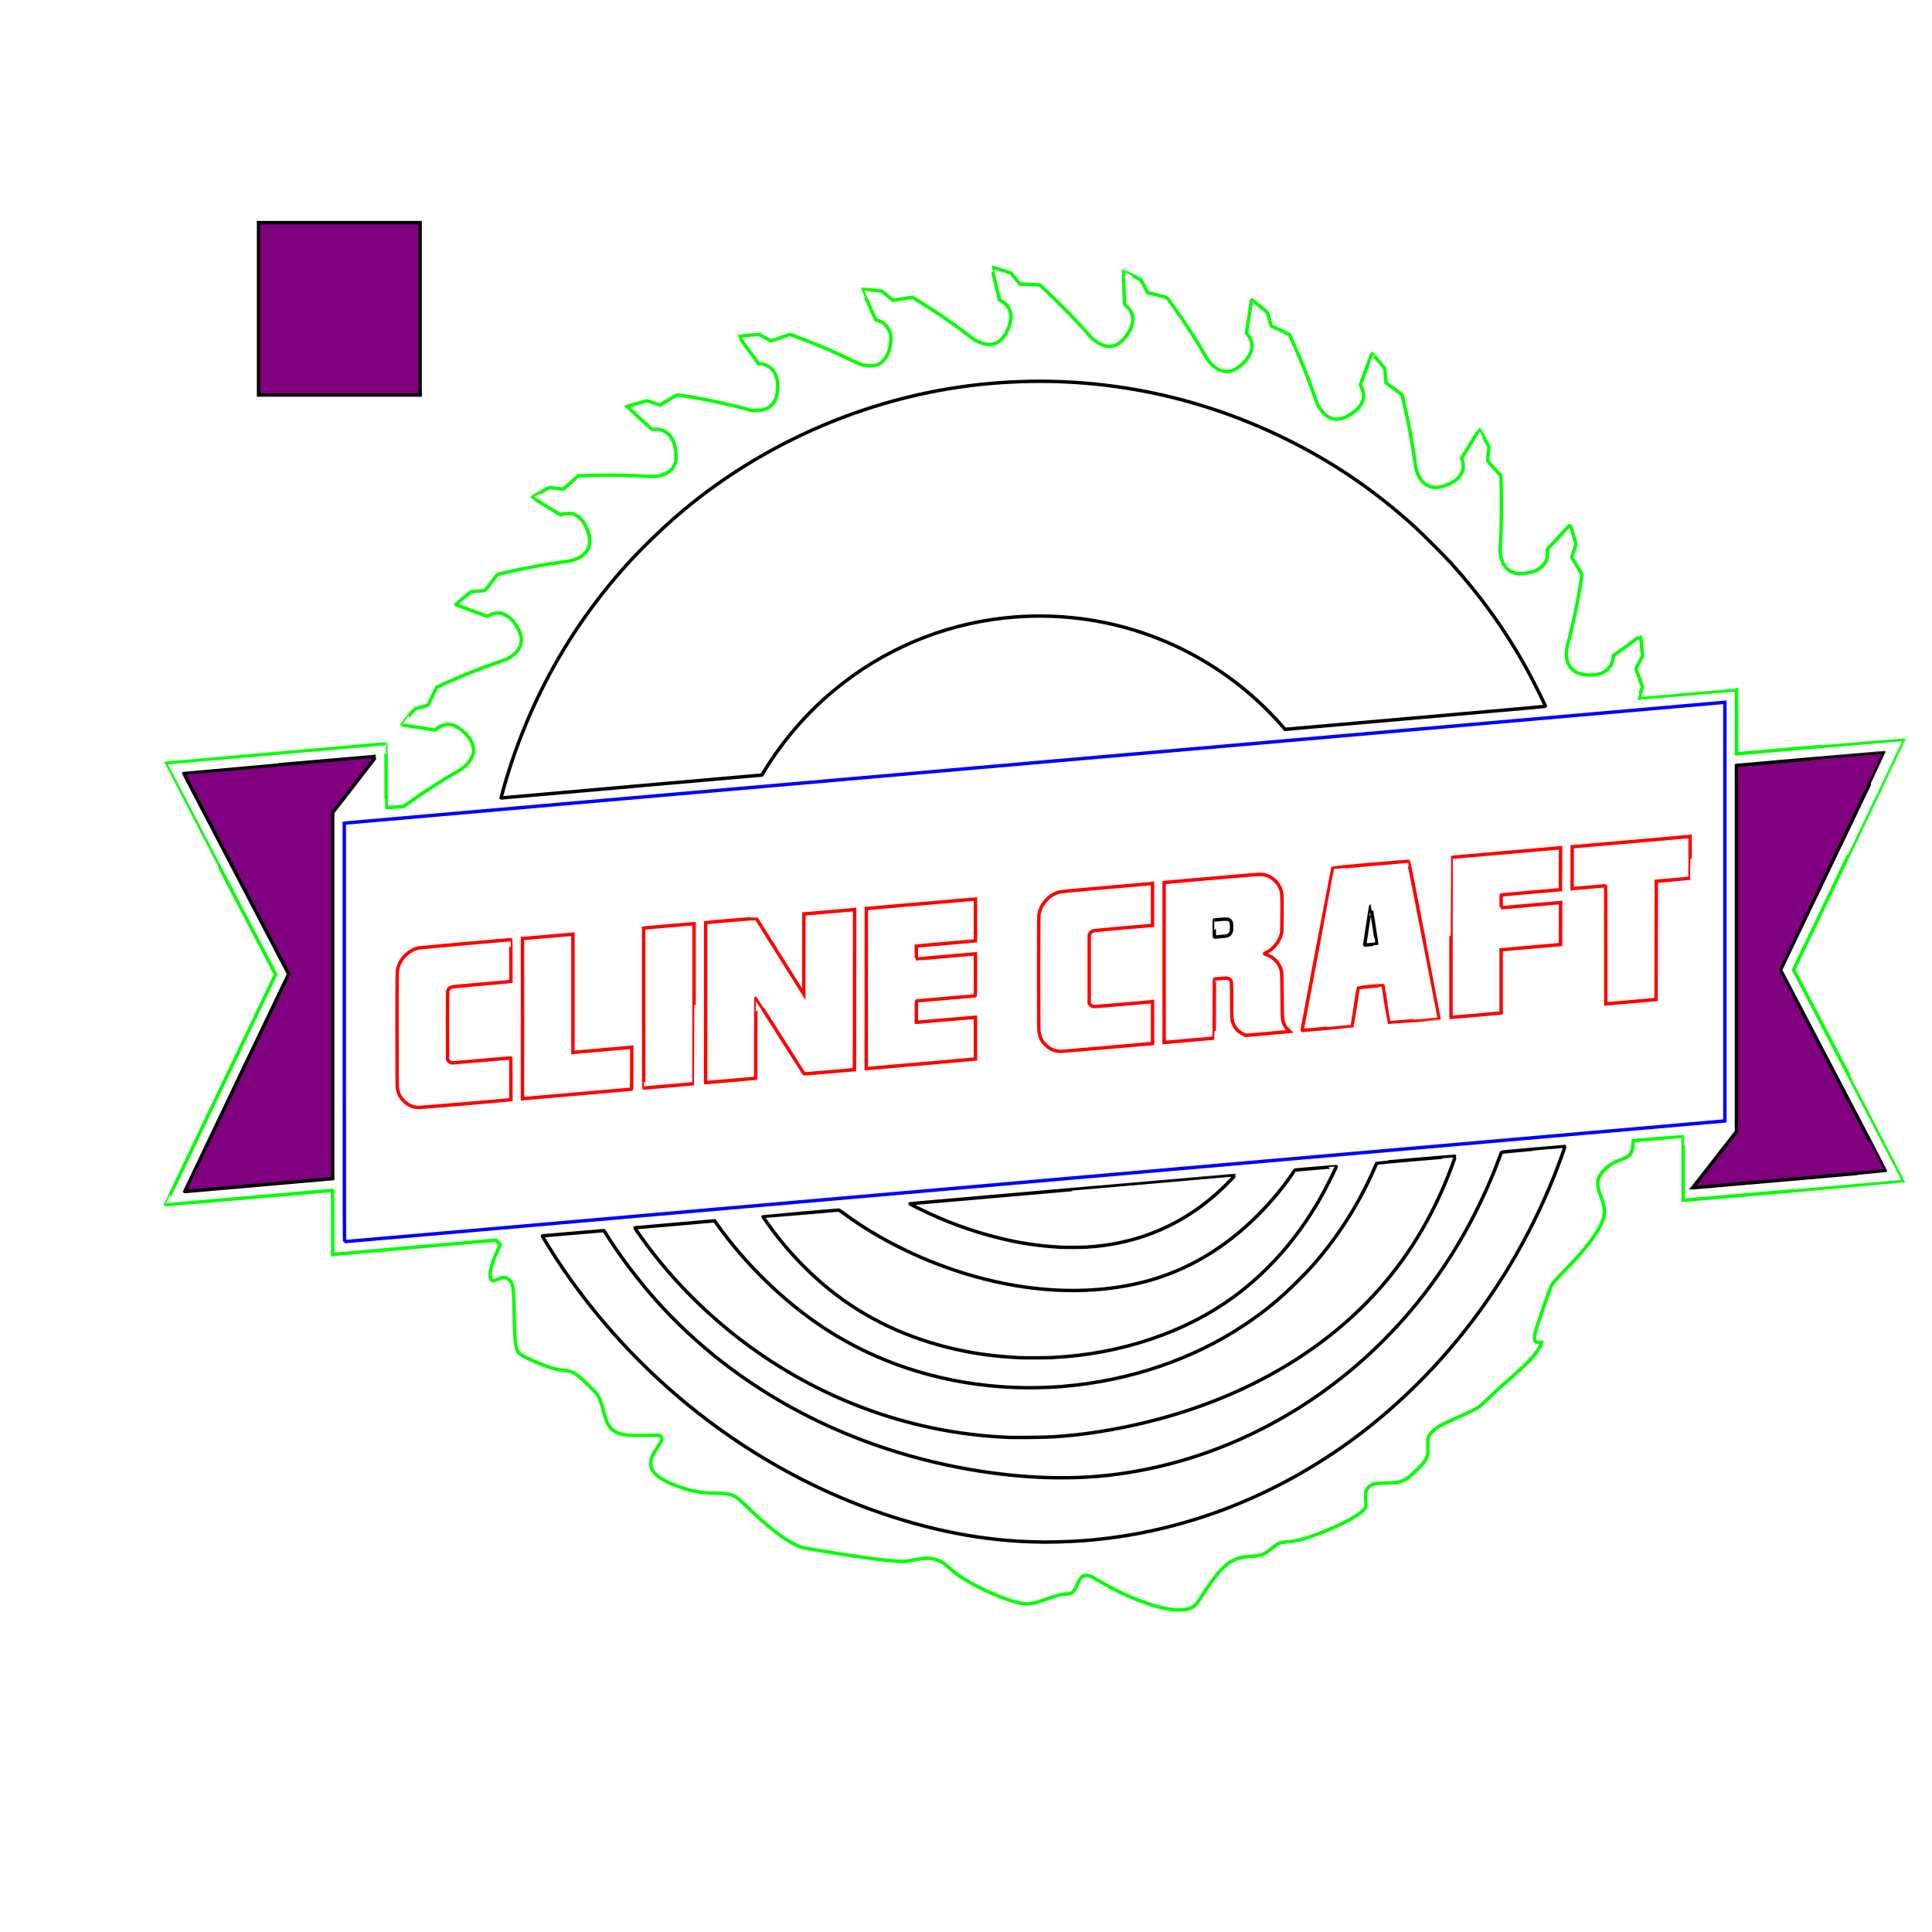
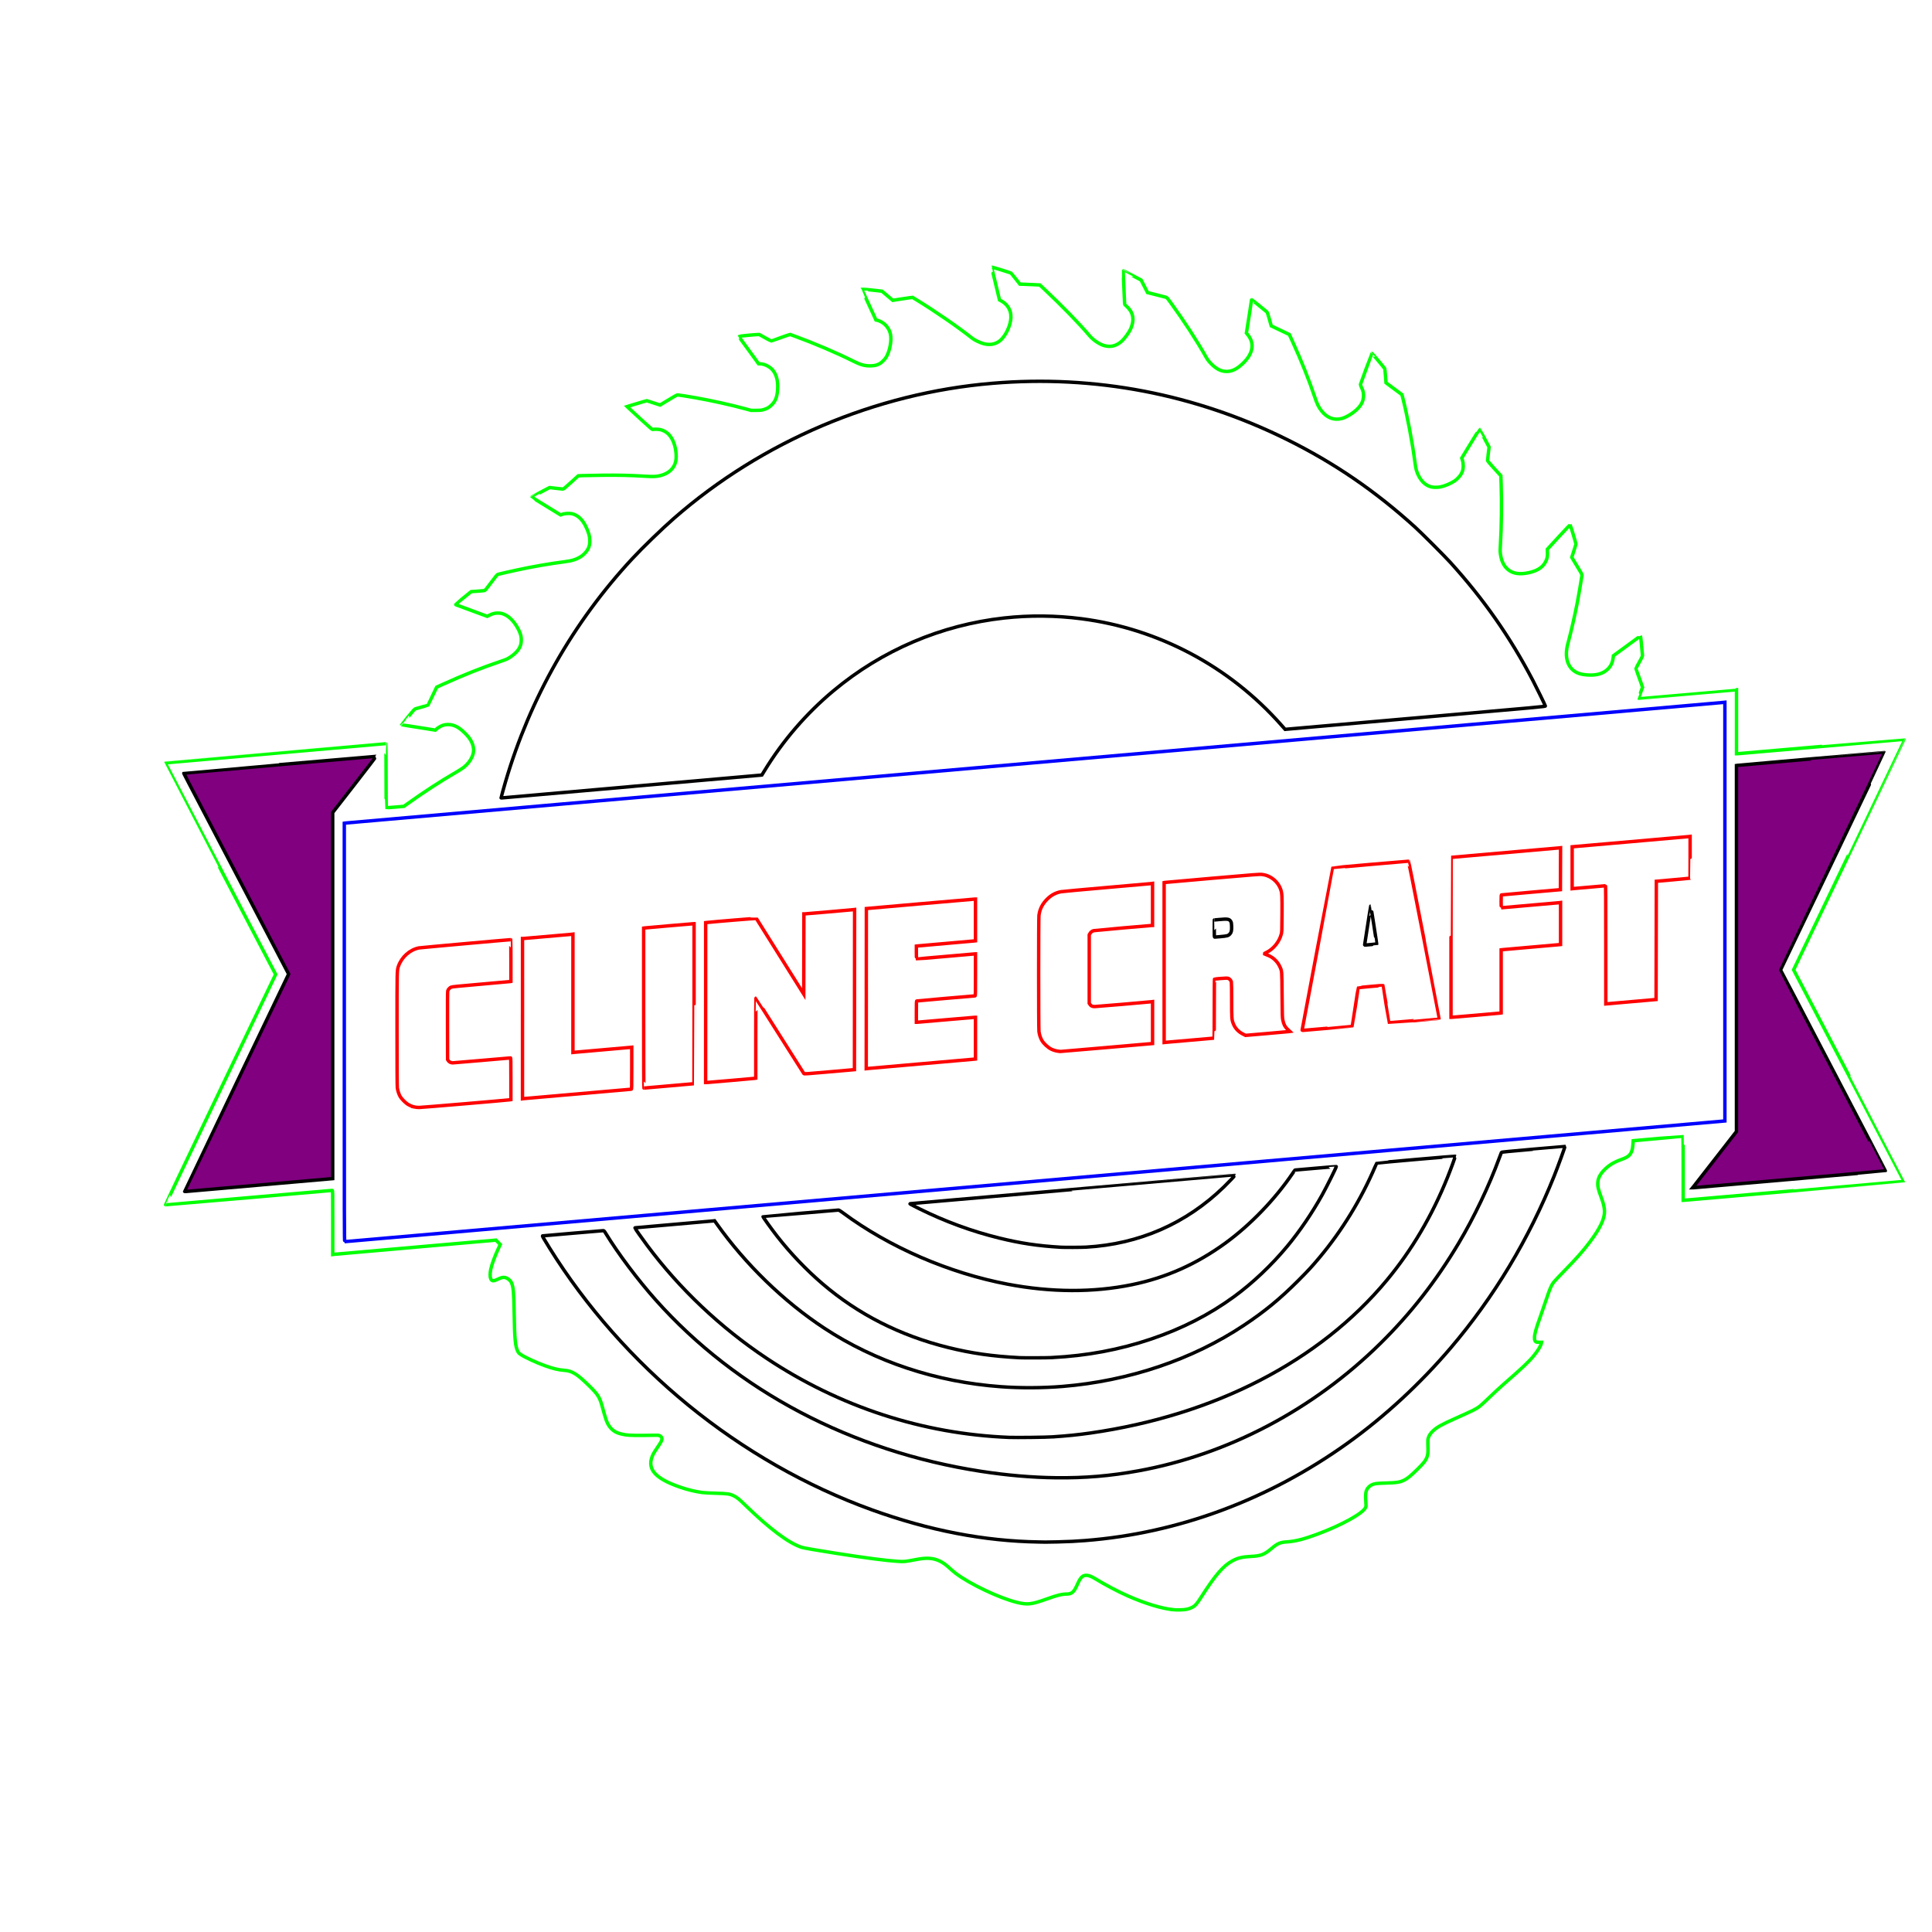
<svg xmlns="http://www.w3.org/2000/svg" version="1.1" viewBox="0.0 0.0 100.0 100.0" id="svg2" width="28.222mm" height="28.222mm">
  <defs id="defs4" />
  <g id="layer1" style="display:inline">
    <path style="fill:none;fill-opacity:1;stroke:#000000;stroke-width:0.177;stroke-miterlimit:4;stroke-dasharray:none;stroke-opacity:1" d="m 56.215,64.552 c 2.75,-0.157 5.178,-1.219 7.136,-3.12 0.238,-0.232 0.572,-0.583 0.562,-0.593 -0.003,-0.003 -3.782,0.325 -8.398,0.729 -4.615,0.404 -8.397,0.734 -8.404,0.734 -0.045,0 0.063,0.06 0.468,0.26 1.337,0.662 2.707,1.165 4.134,1.517 1.103,0.272 2.016,0.409 3.195,0.478 0.2,0.012 1.07,0.008 1.307,-0.005 z" id="path859" />
    <path style="fill:none;fill-opacity:1;stroke:#000000;stroke-width:0.177;stroke-miterlimit:4;stroke-dasharray:none;stroke-opacity:1" d="m 54.45,70.267 c 1.813,-0.092 3.489,-0.404 5.13,-0.958 1.607,-0.542 3.018,-1.263 4.297,-2.197 0.961,-0.702 1.939,-1.627 2.745,-2.598 0.648,-0.78 1.284,-1.715 1.811,-2.662 0.243,-0.437 0.731,-1.417 0.731,-1.468 0,-0.006 -0.478,0.031 -1.061,0.083 -0.584,0.051 -1.066,0.094 -1.072,0.094 -0.006,4.05e-4 -0.066,0.083 -0.134,0.184 -0.902,1.33 -2.178,2.655 -3.455,3.586 -1.505,1.097 -3.083,1.801 -4.853,2.164 -1.997,0.41 -4.182,0.402 -6.427,-0.024 -3.037,-0.576 -6.138,-1.919 -8.524,-3.69 -0.109,-0.081 -0.214,-0.148 -0.233,-0.148 -0.047,-7.65e-4 -3.902,0.335 -3.909,0.34 -0.015,0.011 0.437,0.642 0.731,1.018 0.679,0.871 1.507,1.738 2.343,2.454 1.847,1.582 4.013,2.682 6.502,3.3 1.212,0.301 2.287,0.455 3.697,0.529 0.221,0.012 1.422,0.008 1.68,-0.005 z" id="path857" />
    <path style="fill:none;fill-opacity:1;stroke:#000000;stroke-width:0.177;stroke-miterlimit:4;stroke-dasharray:none;stroke-opacity:1" d="m 54.495,74.371 c 0.728,-0.048 1.305,-0.107 1.935,-0.197 6.437,-0.919 11.874,-3.72 15.353,-7.912 1.294,-1.559 2.342,-3.335 3.139,-5.319 0.181,-0.449 0.413,-1.086 0.4,-1.098 -0.011,-0.011 -4.047,0.341 -4.06,0.355 -0.006,0.006 -0.044,0.088 -0.084,0.183 -0.724,1.691 -1.711,3.305 -2.877,4.701 -0.389,0.466 -0.596,0.69 -1.115,1.21 -0.942,0.942 -1.726,1.586 -2.806,2.305 -2.665,1.773 -5.957,2.882 -9.382,3.162 -1.021,0.083 -2.173,0.089 -3.188,0.015 -3.344,-0.243 -6.503,-1.291 -9.15,-3.033 -2.093,-1.378 -4.072,-3.299 -5.564,-5.401 l -0.11,-0.155 -0.077,0.009 c -0.076,0.009 -4.005,0.353 -4.031,0.353 -0.007,0 -0.013,0.006 -0.013,0.013 0,0.021 0.368,0.544 0.635,0.902 1.665,2.238 3.801,4.258 6.17,5.835 3.781,2.517 8.088,3.923 12.568,4.1 0.354,0.014 1.924,-0.004 2.257,-0.027 z" id="path855" />
    <path style="fill:none;fill-opacity:1;stroke:#000000;stroke-width:0.177;stroke-miterlimit:4;stroke-dasharray:none;stroke-opacity:1" d="m 32.678,40.709 c 3.638,-0.317 6.647,-0.581 6.686,-0.586 l 0.071,-0.009 0.139,-0.227 c 0.944,-1.548 2.166,-2.965 3.566,-4.133 2.519,-2.102 5.574,-3.405 8.829,-3.766 1.326,-0.147 2.681,-0.134 4.009,0.038 3.984,0.516 7.652,2.464 10.329,5.487 l 0.211,0.238 0.076,-0.007 c 0.042,-0.004 3.074,-0.27 6.739,-0.59 6.54,-0.572 6.663,-0.583 6.654,-0.613 -0.023,-0.072 -0.455,-0.956 -0.643,-1.316 -1.18,-2.256 -2.539,-4.201 -4.275,-6.116 -0.304,-0.335 -1.496,-1.528 -1.831,-1.831 -2.056,-1.864 -4.165,-3.307 -6.592,-4.513 -4.778,-2.374 -9.989,-3.371 -15.285,-2.925 -6.044,0.509 -11.916,3 -16.478,6.99 -0.624,0.546 -1.61,1.5 -2.154,2.085 -3.058,3.289 -5.294,7.225 -6.566,11.557 -0.08,0.273 -0.227,0.805 -0.227,0.823 0,0.006 0.029,0.007 0.064,0.002 0.035,-0.005 3.041,-0.268 6.679,-0.586 z" id="path891" />
    <path style="fill:none;fill-opacity:1;stroke:#000000;stroke-width:0.177;stroke-miterlimit:4;stroke-dasharray:none;stroke-opacity:1" d="m 54.778,79.807 c 0.586,-0.015 0.894,-0.03 1.383,-0.068 4.819,-0.376 9.493,-2.11 13.582,-5.037 1.917,-1.372 3.761,-3.075 5.347,-4.937 2.238,-2.629 4.054,-5.646 5.356,-8.902 0.198,-0.494 0.567,-1.51 0.553,-1.521 -0.003,-0.002 -0.74,0.061 -1.639,0.14 -1.331,0.117 -1.636,0.148 -1.646,0.166 -0.007,0.012 -0.056,0.141 -0.109,0.285 -0.525,1.437 -1.311,3.084 -2.106,4.416 -1.168,1.958 -2.481,3.639 -4.048,5.184 -3.485,3.434 -7.889,5.752 -12.538,6.599 -1.457,0.265 -2.755,0.374 -4.26,0.356 -1.245,-0.015 -2.528,-0.125 -3.877,-0.333 -6.695,-1.034 -12.642,-4.166 -16.83,-8.864 -0.933,-1.047 -1.952,-2.404 -2.589,-3.446 -0.082,-0.134 -0.093,-0.146 -0.136,-0.146 -0.026,-3e-4 -0.741,0.06 -1.589,0.134 -0.848,0.074 -1.544,0.135 -1.547,0.135 -0.026,0 0.034,0.106 0.36,0.63 1.878,3.019 4.351,5.82 7.172,8.124 2.881,2.352 6.127,4.204 9.51,5.426 2.966,1.071 5.82,1.621 8.64,1.665 0.124,0.002 0.276,0.005 0.338,0.006 0.062,0.002 0.364,-0.004 0.672,-0.011 z" id="path853" />
    <path style="fill:none;fill-opacity:1;stroke:#000000;stroke-width:0.177;stroke-miterlimit:4;stroke-dasharray:none;stroke-opacity:1" d="m 71.015,48.885 c 0.131,-0.011 0.24,-0.023 0.242,-0.026 0.007,-0.008 -0.298,-1.962 -0.307,-1.962 -0.007,0 -0.084,0.491 -0.312,1.983 -0.006,0.04 -0.006,0.041 0.067,0.033 0.04,-0.004 0.18,-0.017 0.311,-0.028 z" id="path881" />
    <path style="fill:none;fill-opacity:1;stroke:#000000;stroke-width:0.177;stroke-miterlimit:4;stroke-dasharray:none;stroke-opacity:1" d="m 63.178,48.479 c 0.338,-0.03 0.4,-0.047 0.479,-0.132 0.079,-0.085 0.099,-0.179 0.091,-0.414 -0.005,-0.146 -0.012,-0.183 -0.041,-0.235 -0.074,-0.131 -0.156,-0.145 -0.609,-0.103 -0.132,0.012 -0.242,0.022 -0.244,0.022 -0.002,0 -0.004,0.199 -0.004,0.443 0,0.438 3.15e-4,0.443 0.031,0.443 0.017,0 0.15,-0.01 0.296,-0.023 z" id="path877" />
  </g>
  <g id="layer6">
    <path style="display:inline;fill:none;fill-opacity:1;stroke:#0000ff;stroke-width:0.177;stroke-miterlimit:4;stroke-dasharray:none;stroke-opacity:1" d="m 23.608,63.765 c 3.157,-0.276 8.521,-0.745 11.92,-1.043 5.018,-0.439 19.917,-1.742 31.035,-2.715 1.13,-0.099 3.513,-0.307 5.295,-0.463 1.782,-0.156 6.431,-0.563 10.331,-0.904 l 7.091,-0.62 V 47.184 36.349 l -0.086,0.009 c -0.047,0.005 -5.564,0.488 -12.259,1.074 -6.695,0.585 -17.687,1.547 -24.427,2.137 -6.74,0.59 -17.28,1.511 -23.422,2.048 -6.142,0.537 -11.189,0.979 -11.216,0.984 l -0.049,0.008 v 10.829 c 0,9.873 0.002,10.829 0.024,10.829 0.013,0 2.607,-0.226 5.764,-0.502 z" id="path861" />
  </g>
  <g id="layer2" style="display:inline">
    <path style="fill:none;fill-opacity:1;stroke:#00ff00;stroke-width:0.177;stroke-miterlimit:4;stroke-dasharray:none;stroke-opacity:1" d="m 60.713,83.317 c -0.613,-0.069 -1.427,-0.316 -2.306,-0.7 -0.51,-0.223 -1.207,-0.589 -1.703,-0.895 -0.302,-0.186 -0.507,-0.229 -0.657,-0.137 -0.096,0.059 -0.171,0.171 -0.284,0.427 -0.173,0.392 -0.284,0.493 -0.54,0.495 -0.257,0.002 -0.508,0.063 -1.015,0.246 -0.822,0.297 -1.032,0.321 -1.591,0.18 -0.915,-0.23 -2.4,-0.935 -3.139,-1.49 -0.077,-0.058 -0.21,-0.17 -0.295,-0.249 -0.21,-0.195 -0.366,-0.31 -0.529,-0.388 -0.344,-0.166 -0.677,-0.191 -1.213,-0.089 -0.62,0.118 -0.635,0.119 -0.959,0.099 -0.605,-0.037 -1.658,-0.174 -3.199,-0.416 -1.059,-0.166 -1.68,-0.275 -1.8,-0.314 -0.666,-0.22 -1.653,-0.959 -2.897,-2.17 -0.332,-0.324 -0.43,-0.403 -0.598,-0.488 -0.209,-0.105 -0.326,-0.122 -0.96,-0.139 -0.292,-0.008 -0.584,-0.023 -0.682,-0.037 -0.355,-0.048 -0.753,-0.143 -1.129,-0.272 -1.365,-0.467 -1.779,-0.98 -1.399,-1.73 0.022,-0.044 0.112,-0.186 0.199,-0.314 0.202,-0.298 0.244,-0.377 0.244,-0.459 0,-0.08 -0.037,-0.13 -0.123,-0.167 -0.057,-0.024 -0.097,-0.027 -0.364,-0.021 -0.691,0.016 -1.222,0.008 -1.393,-0.021 -0.373,-0.062 -0.564,-0.144 -0.729,-0.31 -0.166,-0.167 -0.259,-0.357 -0.368,-0.751 -0.038,-0.136 -0.092,-0.329 -0.12,-0.431 -0.129,-0.462 -0.219,-0.603 -0.662,-1.039 -0.641,-0.629 -0.883,-0.78 -1.302,-0.81 -0.302,-0.022 -0.569,-0.086 -0.999,-0.24 -0.439,-0.158 -1.031,-0.432 -1.251,-0.581 -0.089,-0.06 -0.112,-0.085 -0.151,-0.163 -0.129,-0.26 -0.163,-0.625 -0.187,-2.015 -0.018,-1.044 -0.042,-1.31 -0.136,-1.53 -0.057,-0.131 -0.225,-0.26 -0.365,-0.279 -0.09,-0.012 -0.181,0.013 -0.361,0.101 -0.216,0.105 -0.292,0.097 -0.353,-0.037 -0.038,-0.084 -0.038,-0.288 0.002,-0.473 0.057,-0.27 0.22,-0.713 0.412,-1.121 l 0.082,-0.174 -0.111,-0.113 -0.111,-0.113 -4.161,0.363 c -2.288,0.2 -4.189,0.367 -4.224,0.372 l -0.064,0.009 v -1.659 c 0,-1.594 -0.001,-1.659 -0.027,-1.659 -0.015,0 -1.957,0.169 -4.316,0.375 -2.359,0.206 -4.297,0.374 -4.307,0.371 -0.011,-0.003 1.134,-2.409 2.838,-5.965 l 2.856,-5.961 -0.031,-0.061 c -0.017,-0.034 -1.303,-2.494 -2.857,-5.467 -1.554,-2.973 -2.824,-5.407 -2.822,-5.409 0.004,-0.003 11.392,-0.999 11.416,-0.999 0.006,2.1e-4 0.011,0.742 0.011,1.65 0,0.907 0.005,1.652 0.012,1.657 0.007,0.004 0.214,-0.01 0.461,-0.031 l 0.449,-0.039 0.172,-0.123 c 0.882,-0.631 1.745,-1.19 2.526,-1.639 0.168,-0.096 0.351,-0.214 0.414,-0.267 0.187,-0.156 0.324,-0.329 0.412,-0.522 0.117,-0.256 0.112,-0.502 -0.016,-0.774 -0.074,-0.156 -0.169,-0.284 -0.344,-0.46 -0.227,-0.229 -0.403,-0.346 -0.623,-0.414 -0.154,-0.048 -0.37,-0.047 -0.51,8.85e-4 -0.116,0.04 -0.271,0.13 -0.348,0.202 l -0.055,0.052 -0.5,-0.081 c -0.275,-0.044 -0.665,-0.105 -0.867,-0.136 -0.202,-0.03 -0.37,-0.057 -0.373,-0.059 -0.003,-0.002 0.145,-0.187 0.328,-0.41 0.288,-0.351 0.34,-0.408 0.388,-0.421 0.294,-0.08 0.637,-0.18 0.645,-0.188 0.005,-0.005 0.108,-0.217 0.229,-0.47 l 0.219,-0.46 0.355,-0.161 c 1.003,-0.456 2.03,-0.864 2.934,-1.165 0.153,-0.051 0.311,-0.11 0.352,-0.131 0.259,-0.135 0.501,-0.342 0.612,-0.525 0.086,-0.141 0.118,-0.246 0.126,-0.418 0.01,-0.192 -0.026,-0.344 -0.13,-0.554 -0.19,-0.383 -0.442,-0.665 -0.71,-0.794 -0.137,-0.066 -0.228,-0.087 -0.378,-0.087 -0.149,-3e-4 -0.282,0.034 -0.429,0.11 l -0.114,0.059 -0.778,-0.287 c -0.428,-0.158 -0.797,-0.294 -0.82,-0.302 -0.023,-0.008 -0.04,-0.02 -0.037,-0.027 0.004,-0.012 0.584,-0.492 0.727,-0.602 l 0.077,-0.06 0.313,-0.022 c 0.172,-0.012 0.335,-0.026 0.363,-0.03 0.045,-0.007 0.079,-0.047 0.356,-0.419 0.278,-0.373 0.312,-0.412 0.363,-0.426 0.116,-0.031 0.579,-0.137 0.949,-0.217 0.837,-0.182 1.704,-0.332 2.517,-0.437 0.384,-0.049 0.608,-0.125 0.851,-0.287 0.127,-0.084 0.282,-0.258 0.341,-0.384 0.065,-0.138 0.085,-0.232 0.085,-0.407 -4.35e-4,-0.232 -0.06,-0.446 -0.21,-0.753 -0.177,-0.363 -0.427,-0.589 -0.722,-0.653 -0.121,-0.026 -0.371,-0.011 -0.488,0.03 l -0.093,0.033 -0.743,-0.455 c -0.409,-0.25 -0.743,-0.459 -0.743,-0.463 0,-0.008 0.649,-0.362 0.824,-0.449 l 0.096,-0.048 0.324,0.039 c 0.178,0.021 0.342,0.039 0.364,0.039 0.032,-1.05e-4 0.121,-0.074 0.418,-0.343 l 0.377,-0.343 0.212,-0.01 c 0.117,-0.005 0.577,-0.014 1.022,-0.019 0.841,-0.01 1.467,0.004 2.19,0.049 0.452,0.028 0.617,0.022 0.825,-0.031 0.42,-0.106 0.698,-0.355 0.788,-0.707 0.074,-0.291 0.011,-0.788 -0.142,-1.109 -0.142,-0.298 -0.336,-0.473 -0.617,-0.556 -0.094,-0.028 -0.34,-0.038 -0.414,-0.017 -0.037,0.01 -0.085,-0.03 -0.63,-0.531 -0.324,-0.298 -0.616,-0.567 -0.647,-0.597 l -0.057,-0.056 0.372,-0.115 c 0.205,-0.063 0.434,-0.131 0.51,-0.151 l 0.138,-0.036 0.342,0.111 0.342,0.111 0.045,-0.028 c 0.627,-0.381 0.826,-0.496 0.856,-0.496 0.045,0 0.518,0.075 0.914,0.144 0.853,0.15 1.861,0.374 2.64,0.587 l 0.255,0.07 0.255,-3.25e-4 c 0.214,-2.73e-4 0.274,-0.005 0.373,-0.033 0.196,-0.054 0.303,-0.115 0.439,-0.25 0.196,-0.195 0.277,-0.4 0.306,-0.775 0.033,-0.437 -0.053,-0.789 -0.251,-1.027 -0.148,-0.177 -0.421,-0.316 -0.639,-0.324 l -0.095,-0.004 -0.171,-0.239 c -0.094,-0.131 -0.325,-0.448 -0.513,-0.703 -0.188,-0.255 -0.339,-0.467 -0.335,-0.471 0.017,-0.017 0.75,-0.091 0.957,-0.097 l 0.099,-0.003 0.301,0.167 c 0.165,0.092 0.311,0.167 0.323,0.167 0.012,0 0.197,-0.065 0.41,-0.144 0.213,-0.079 0.428,-0.154 0.477,-0.167 l 0.09,-0.024 0.217,0.079 c 1.016,0.37 2.186,0.868 3.036,1.294 0.409,0.205 0.63,0.262 0.95,0.248 0.19,-0.008 0.303,-0.04 0.448,-0.124 0.095,-0.055 0.255,-0.219 0.318,-0.326 0.188,-0.318 0.289,-0.862 0.22,-1.189 -0.059,-0.279 -0.253,-0.529 -0.504,-0.651 -0.069,-0.033 -0.153,-0.065 -0.186,-0.07 l -0.061,-0.01 -0.141,-0.31 c -0.078,-0.17 -0.244,-0.529 -0.369,-0.797 -0.125,-0.268 -0.227,-0.489 -0.225,-0.49 0.005,-0.006 0.51,0.041 0.773,0.073 l 0.277,0.033 0.173,0.146 c 0.095,0.08 0.221,0.186 0.278,0.236 l 0.105,0.09 0.36,-0.058 c 0.198,-0.032 0.428,-0.066 0.512,-0.076 l 0.152,-0.018 0.193,0.118 c 0.982,0.6 2.151,1.406 2.893,1.994 0.126,0.1 0.42,0.24 0.599,0.285 0.32,0.081 0.588,0.034 0.826,-0.146 0.299,-0.227 0.578,-0.819 0.578,-1.227 0,-0.18 -0.019,-0.275 -0.082,-0.411 -0.084,-0.182 -0.231,-0.333 -0.427,-0.438 l -0.081,-0.044 -0.125,-0.524 c -0.069,-0.288 -0.161,-0.671 -0.205,-0.85 -0.044,-0.179 -0.078,-0.326 -0.075,-0.326 0.038,0 0.974,0.29 1.004,0.311 0.009,0.006 0.116,0.138 0.238,0.292 l 0.221,0.281 0.1,5.73e-4 c 0.055,3.15e-4 0.287,0.01 0.516,0.021 l 0.416,0.02 0.236,0.222 c 0.907,0.852 1.796,1.767 2.347,2.416 0.191,0.225 0.526,0.446 0.77,0.507 0.316,0.079 0.587,0.013 0.848,-0.205 0.185,-0.155 0.427,-0.49 0.52,-0.719 0.17,-0.419 0.115,-0.769 -0.168,-1.056 -0.066,-0.067 -0.131,-0.128 -0.144,-0.135 -0.021,-0.011 -0.027,-0.078 -0.042,-0.485 -0.01,-0.26 -0.027,-0.655 -0.038,-0.877 -0.011,-0.223 -0.018,-0.407 -0.016,-0.409 0.002,-0.002 0.213,0.106 0.467,0.242 l 0.463,0.246 0.165,0.323 0.165,0.323 0.45,0.114 c 0.247,0.062 0.475,0.121 0.505,0.129 0.048,0.013 0.078,0.048 0.242,0.274 0.7,0.967 1.364,1.987 1.819,2.798 0.079,0.141 0.135,0.219 0.238,0.328 0.286,0.305 0.544,0.44 0.841,0.44 0.295,0 0.565,-0.14 0.882,-0.457 0.489,-0.489 0.566,-1.001 0.216,-1.436 l -0.076,-0.094 0.033,-0.203 c 0.068,-0.413 0.227,-1.449 0.227,-1.481 0,-0.018 0.005,-0.036 0.012,-0.04 0.009,-0.006 0.634,0.494 0.783,0.626 0.03,0.027 0.056,0.1 0.134,0.38 l 0.097,0.347 0.469,0.223 0.469,0.223 0.037,0.083 c 0.02,0.045 0.095,0.211 0.167,0.367 0.413,0.902 0.813,1.905 1.104,2.768 0.136,0.404 0.206,0.546 0.368,0.748 0.282,0.352 0.634,0.484 1.025,0.385 0.241,-0.061 0.607,-0.283 0.817,-0.496 0.216,-0.218 0.306,-0.401 0.319,-0.653 0.009,-0.174 -0.015,-0.285 -0.103,-0.463 -0.034,-0.069 -0.058,-0.136 -0.055,-0.15 0.015,-0.055 0.585,-1.601 0.595,-1.611 0.008,-0.009 0.629,0.729 0.664,0.789 0.005,0.009 0.022,0.177 0.037,0.374 l 0.027,0.357 0.413,0.307 0.413,0.307 0.033,0.131 c 0.24,0.941 0.512,2.376 0.641,3.384 0.027,0.21 0.051,0.338 0.082,0.431 0.151,0.452 0.417,0.744 0.757,0.83 0.116,0.029 0.339,0.029 0.483,-7.31e-4 0.225,-0.047 0.534,-0.177 0.723,-0.305 0.186,-0.126 0.339,-0.312 0.407,-0.492 0.062,-0.166 0.062,-0.411 5.7e-4,-0.596 l -0.032,-0.097 0.453,-0.743 c 0.249,-0.409 0.458,-0.743 0.463,-0.743 0.009,0 0.357,0.635 0.45,0.823 l 0.048,0.096 -0.039,0.326 c -0.021,0.18 -0.039,0.342 -0.039,0.362 0,0.025 0.099,0.144 0.344,0.413 l 0.344,0.377 0.016,0.443 c 0.033,0.921 0.018,2.225 -0.037,3.085 -0.017,0.267 -0.019,0.384 -0.007,0.48 0.043,0.343 0.139,0.581 0.312,0.768 0.23,0.249 0.553,0.339 0.986,0.276 0.543,-0.08 0.888,-0.278 1.048,-0.602 0.081,-0.163 0.102,-0.271 0.094,-0.47 l -0.007,-0.17 0.585,-0.637 c 0.322,-0.351 0.59,-0.632 0.596,-0.625 0.023,0.026 0.3,0.941 0.3,0.99 0,0.013 -0.048,0.173 -0.107,0.355 l -0.107,0.332 0.03,0.052 c 0.016,0.029 0.136,0.228 0.266,0.442 0.233,0.384 0.236,0.39 0.227,0.458 -0.029,0.213 -0.168,1.024 -0.233,1.366 -0.131,0.683 -0.321,1.514 -0.496,2.162 -0.185,0.687 -0.01,1.252 0.459,1.481 0.144,0.07 0.293,0.106 0.527,0.125 0.49,0.04 0.848,-0.062 1.095,-0.311 0.156,-0.158 0.241,-0.344 0.268,-0.588 l 0.01,-0.094 0.294,-0.213 c 0.162,-0.117 0.476,-0.347 0.697,-0.511 0.222,-0.164 0.406,-0.295 0.409,-0.291 0.014,0.014 0.06,0.453 0.102,0.966 0.006,0.076 0.002,0.086 -0.165,0.388 -0.094,0.17 -0.171,0.318 -0.171,0.329 0,0.011 0.044,0.136 0.099,0.28 0.054,0.143 0.131,0.356 0.171,0.473 l 0.073,0.213 -0.104,0.281 c -0.057,0.154 -0.102,0.283 -0.1,0.285 0.003,0.003 4.794,-0.411 5.003,-0.433 l 0.064,-0.007 v 1.656 1.656 l 0.049,-1.5e-4 c 0.027,0 1.975,-0.169 4.33,-0.375 2.355,-0.206 4.284,-0.373 4.286,-0.37 0.002,0.002 -1.281,2.688 -2.852,5.968 l -2.857,5.963 2.857,5.464 c 1.571,3.005 2.855,5.466 2.853,5.468 -0.005,0.005 -11.331,0.996 -11.385,0.996 h -0.041 v -1.649 c 0,-0.907 -0.005,-1.652 -0.011,-1.655 -0.009,-0.005 -2.342,0.195 -2.531,0.217 l -0.045,0.005 -0.01,0.165 c -0.018,0.298 -0.081,0.48 -0.208,0.599 -0.084,0.078 -0.191,0.134 -0.404,0.211 -0.376,0.135 -0.632,0.29 -0.863,0.523 -0.226,0.228 -0.334,0.437 -0.348,0.671 -0.012,0.201 0.018,0.328 0.181,0.771 0.22,0.596 0.222,0.871 0.01,1.343 -0.118,0.263 -0.321,0.587 -0.602,0.959 -0.352,0.467 -0.684,0.843 -1.318,1.493 -0.25,0.256 -0.494,0.514 -0.543,0.575 -0.13,0.162 -0.202,0.327 -0.393,0.902 -0.094,0.285 -0.234,0.69 -0.31,0.9 -0.224,0.618 -0.3,0.893 -0.3,1.086 0,0.111 0.014,0.158 0.062,0.202 0.029,0.027 0.052,0.031 0.168,0.031 h 0.134 l -0.009,0.053 c -0.02,0.12 -0.183,0.388 -0.399,0.652 -0.248,0.304 -0.574,0.612 -1.516,1.433 -0.218,0.19 -0.566,0.511 -0.773,0.713 -0.207,0.202 -0.432,0.409 -0.499,0.46 -0.198,0.149 -0.283,0.192 -1.256,0.627 -0.732,0.327 -0.96,0.455 -1.168,0.653 -0.13,0.123 -0.204,0.236 -0.243,0.367 -0.022,0.073 -0.026,0.128 -0.021,0.292 0.014,0.436 0.008,0.537 -0.037,0.667 -0.068,0.198 -0.167,0.327 -0.499,0.653 -0.341,0.335 -0.504,0.47 -0.664,0.553 -0.238,0.123 -0.385,0.147 -1.021,0.166 -0.469,0.014 -0.54,0.024 -0.699,0.099 -0.105,0.05 -0.218,0.172 -0.259,0.282 -0.045,0.121 -0.054,0.271 -0.033,0.568 0.017,0.245 0.017,0.254 -0.014,0.318 -0.149,0.308 -1.228,0.905 -2.482,1.372 -0.697,0.26 -1.152,0.376 -1.586,0.404 -0.355,0.023 -0.481,0.077 -0.793,0.34 -0.384,0.323 -0.548,0.386 -1.073,0.413 -0.44,0.022 -0.68,0.079 -0.95,0.225 -0.48,0.259 -0.89,0.734 -1.623,1.882 -0.231,0.362 -0.314,0.454 -0.48,0.536 -0.176,0.087 -0.326,0.117 -0.614,0.124 -0.136,0.003 -0.301,-3.15e-4 -0.367,-0.008 z" id="path22" />
-     <rect style="fill:#800080;fill-opacity:1;stroke:#000000;stroke-width:0.177;stroke-miterlimit:4;stroke-dasharray:none;stroke-opacity:1" id="rect976" width="8.364" height="8.922" x="13.383" y="11.524" />
  </g>
  <g id="layer7">
    <g id="g971" style="display:inline;stroke:#000000;stroke-opacity:1;fill:#800080">
      <path style="fill:#800080;fill-opacity:1;stroke:#000000;stroke-width:0.177;stroke-miterlimit:4;stroke-dasharray:none;stroke-opacity:1" d="m 92.644,61.044 c 2.712,-0.238 4.935,-0.436 4.94,-0.441 0.005,-0.005 -1.211,-2.343 -2.703,-5.195 -1.491,-2.852 -2.712,-5.194 -2.712,-5.203 0,-0.009 1.21,-2.543 2.689,-5.631 1.479,-3.087 2.686,-5.616 2.683,-5.62 -0.006,-0.006 -7.526,0.647 -7.613,0.661 l -0.049,0.008 v 9.472 9.472 l -1.083,1.391 c -0.595,0.765 -1.106,1.42 -1.134,1.455 l -0.052,0.064 0.051,-5.1e-4 c 0.028,-2.85e-4 2.27,-0.195 4.982,-0.433 z" id="path889" />
      <path style="fill:#800080;fill-opacity:1;stroke:#000000;stroke-width:0.177;stroke-miterlimit:4;stroke-dasharray:none;stroke-opacity:1" d="m 13.474,61.333 3.746,-0.328 v -9.474 -9.474 l 1.132,-1.454 c 0.622,-0.799 1.124,-1.455 1.114,-1.457 -0.024,-0.005 -9.943,0.864 -9.951,0.872 -0.009,0.009 -0.183,-0.325 2.75,5.283 l 2.675,5.117 -2.692,5.62 c -1.481,3.091 -2.692,5.624 -2.692,5.629 0,0.005 0.039,0.006 0.086,0.002 0.047,-0.004 1.772,-0.155 3.832,-0.335 z" id="path887" />
    </g>
  </g>
  <g id="layer5" style="display:inline">
    <g id="g903" style="stroke:#ff0000;stroke-opacity:1">
      <path style="fill:none;fill-opacity:1;stroke:#ff0000;stroke-width:0.177;stroke-miterlimit:4;stroke-dasharray:none;stroke-opacity:1" d="m 83.115,48.904 c 0,-2.532 -0.003,-3.057 -0.02,-3.057 -0.03,0 -1.55,0.133 -1.641,0.143 l -0.079,0.009 v -1.085 -1.085 l 2.981,-0.26 c 1.64,-0.143 3.013,-0.264 3.053,-0.268 l 0.071,-0.008 v 1.082 c 0,0.595 -0.002,1.083 -0.004,1.083 -0.002,7.65e-4 -0.395,0.036 -0.874,0.079 l -0.87,0.077 -0.007,3.06 -0.007,3.06 -1.222,0.107 c -0.672,0.059 -1.258,0.11 -1.301,0.114 l -0.079,0.007 z" id="path885" />
      <path style="fill:none;fill-opacity:1;stroke:#ff0000;stroke-width:0.177;stroke-miterlimit:4;stroke-dasharray:none;stroke-opacity:1" d="m 75.105,48.517 c 0,-2.277 0.002,-4.14 0.005,-4.14 0.017,0 5.51,-0.481 5.579,-0.489 l 0.086,-0.009 -0.004,1.085 -0.004,1.085 -1.515,0.132 c -0.833,0.073 -1.523,0.135 -1.534,0.138 -0.014,0.005 -0.019,0.086 -0.019,0.337 0,0.182 0.005,0.33 0.01,0.33 0.029,0 2.947,-0.256 3.001,-0.263 l 0.064,-0.009 v 1.087 1.087 l -0.086,0.009 c -0.047,0.005 -0.707,0.063 -1.466,0.129 -0.759,0.066 -1.412,0.123 -1.451,0.128 l -0.071,0.009 v 1.633 1.633 l -0.049,0.008 c -0.057,0.009 -2.463,0.218 -2.513,0.218 h -0.034 v -4.14 z" id="path883" />
      <path style="fill:none;fill-opacity:1;stroke:#ff0000;stroke-width:0.177;stroke-miterlimit:4;stroke-dasharray:none;stroke-opacity:1" d="m 67.403,53.298 c 0.004,-0.019 0.359,-1.91 0.788,-4.202 0.429,-2.293 0.783,-4.172 0.786,-4.175 0.009,-0.009 3.893,-0.35 3.922,-0.345 0.016,0.003 0.217,1.01 0.811,4.069 0.434,2.236 0.789,4.066 0.788,4.068 -0.004,0.007 -2.592,0.23 -2.598,0.224 -0.004,-0.004 -0.074,-0.437 -0.156,-0.964 -0.082,-0.527 -0.153,-0.96 -0.156,-0.964 -0.01,-0.01 -1.273,0.104 -1.284,0.115 -0.005,0.006 -0.075,0.452 -0.156,0.993 -0.08,0.54 -0.148,0.985 -0.151,0.988 -0.005,0.006 -2.494,0.226 -2.561,0.227 -0.036,3.3e-4 -0.04,-0.004 -0.033,-0.033 z" id="path879" />
      <path style="fill:none;fill-opacity:1;stroke:#ff0000;stroke-width:0.177;stroke-miterlimit:4;stroke-dasharray:none;stroke-opacity:1" d="m 60.255,49.824 v -4.141 l 0.034,-0.007 c 0.019,-0.004 1.13,-0.102 2.47,-0.219 2.233,-0.194 2.447,-0.21 2.56,-0.195 0.158,0.021 0.258,0.051 0.387,0.115 0.275,0.138 0.491,0.384 0.586,0.667 0.065,0.194 0.071,0.327 0.065,1.289 -0.006,0.861 -0.007,0.897 -0.039,1.02 -0.102,0.395 -0.406,0.77 -0.767,0.946 -0.074,0.036 -0.131,0.068 -0.129,0.071 0.003,0.003 0.068,0.027 0.145,0.053 0.306,0.105 0.546,0.323 0.68,0.614 0.106,0.232 0.102,0.178 0.113,1.465 0.01,1.108 0.012,1.17 0.042,1.312 0.046,0.217 0.112,0.341 0.25,0.469 l 0.112,0.104 -0.056,0.008 c -0.031,0.004 -0.547,0.051 -1.147,0.102 l -1.091,0.094 -0.101,-0.05 c -0.269,-0.132 -0.443,-0.316 -0.538,-0.569 -0.077,-0.204 -0.08,-0.253 -0.081,-1.201 -1.95e-4,-0.484 -0.006,-0.906 -0.014,-0.939 -0.017,-0.071 -0.055,-0.125 -0.12,-0.17 -0.039,-0.027 -0.071,-0.034 -0.149,-0.034 -0.116,0 -0.584,0.041 -0.603,0.053 -0.008,0.005 -0.013,0.658 -0.013,1.53 0,0.837 -0.005,1.522 -0.011,1.522 -0.022,1.5e-4 -2.413,0.209 -2.498,0.218 l -0.086,0.009 z" id="path875" />
      <path style="fill:none;fill-opacity:1;stroke:#ff0000;stroke-width:0.177;stroke-miterlimit:4;stroke-dasharray:none;stroke-opacity:1" d="m 54.767,54.411 c -0.108,-0.014 -0.262,-0.061 -0.353,-0.107 -0.179,-0.091 -0.388,-0.284 -0.487,-0.451 -0.072,-0.122 -0.133,-0.311 -0.151,-0.468 -0.021,-0.182 -0.021,-5.814 -4.65e-4,-5.996 0.038,-0.334 0.183,-0.615 0.448,-0.871 0.203,-0.196 0.427,-0.313 0.693,-0.363 0.069,-0.013 1.135,-0.111 2.369,-0.218 1.233,-0.107 2.271,-0.198 2.306,-0.203 l 0.064,-0.009 v 1.088 1.088 h -0.032 c -0.091,0 -2.968,0.258 -3.014,0.27 -0.082,0.022 -0.152,0.076 -0.194,0.15 l -0.037,0.067 v 1.771 1.771 l 0.04,0.06 c 0.052,0.079 0.12,0.11 0.24,0.11 0.082,0 2.695,-0.222 2.919,-0.248 l 0.079,-0.009 v 1.085 1.085 l -2.374,0.207 c -1.306,0.114 -2.384,0.206 -2.396,0.204 -0.012,-0.001 -0.066,-0.008 -0.118,-0.015 z" id="path873" />
      <path style="fill:none;fill-opacity:1;stroke:#ff0000;stroke-width:0.177;stroke-miterlimit:4;stroke-dasharray:none;stroke-opacity:1" d="m 44.839,51.17 0.004,-4.144 2.775,-0.244 c 1.526,-0.134 2.797,-0.244 2.824,-0.244 l 0.049,-7.05e-4 v 1.079 1.079 l -0.079,0.009 c -0.043,0.005 -0.696,0.063 -1.451,0.128 -0.755,0.065 -1.408,0.123 -1.451,0.128 l -0.079,0.009 v 0.328 c 0,0.18 0.005,0.331 0.011,0.334 0.006,0.003 0.679,-0.053 1.496,-0.126 0.817,-0.072 1.5,-0.132 1.519,-0.132 l 0.034,-7.65e-4 v 1.087 c 0,1.026 -0.002,1.087 -0.026,1.087 -0.046,-6.15e-4 -2.995,0.257 -3.015,0.263 -0.015,0.005 -0.019,0.129 -0.019,0.554 v 0.548 h 0.034 c 0.019,0 0.688,-0.057 1.488,-0.128 0.8,-0.07 1.473,-0.127 1.496,-0.127 h 0.042 v 1.079 1.079 l -0.086,0.009 c -0.047,0.005 -1.284,0.114 -2.749,0.241 -1.464,0.127 -2.698,0.236 -2.741,0.241 l -0.079,0.009 0.004,-4.144 z" id="path871" />
      <path style="fill:none;fill-opacity:1;stroke:#ff0000;stroke-width:0.177;stroke-miterlimit:4;stroke-dasharray:none;stroke-opacity:1" d="m 36.525,51.894 v -4.138 l 0.079,-0.009 c 0.424,-0.047 2.537,-0.22 2.544,-0.208 0.005,0.008 0.559,0.893 1.232,1.966 l 1.222,1.951 0.004,-2.077 0.004,-2.077 h 0.038 c 0.042,0 2.401,-0.204 2.515,-0.218 l 0.071,-0.008 -0.004,4.144 -0.004,4.144 -1.298,0.114 c -1.216,0.107 -1.299,0.113 -1.32,0.089 -0.012,-0.014 -0.573,-0.897 -1.245,-1.962 -0.672,-1.065 -1.228,-1.937 -1.234,-1.938 -0.006,-4.2e-4 -0.011,0.931 -0.011,2.069 v 2.07 l -0.034,0.007 c -0.039,0.008 -2.477,0.219 -2.527,0.219 l -0.034,-1.63e-4 z" id="path869" />
      <path style="fill:none;fill-opacity:1;stroke:#ff0000;stroke-width:0.177;stroke-miterlimit:4;stroke-dasharray:none;stroke-opacity:1" d="m 33.315,52.178 v -4.139 l 0.049,-0.008 c 0.059,-0.009 2.479,-0.219 2.527,-0.219 l 0.034,1.5e-4 v 4.14 c 0,2.277 -0.003,4.14 -0.006,4.14 -0.003,0 -0.584,0.051 -1.29,0.113 -0.706,0.062 -1.29,0.113 -1.299,0.113 -0.01,0 -0.015,-1.347 -0.015,-4.139 z" id="path867" />
      <path style="fill:none;fill-opacity:1;stroke:#ff0000;stroke-width:0.177;stroke-miterlimit:4;stroke-dasharray:none;stroke-opacity:1" d="m 27.045,52.725 v -4.148 h 0.034 c 0.041,0 2.404,-0.205 2.505,-0.217 l 0.071,-0.009 v 3.062 3.062 l 0.086,-0.009 c 0.047,-0.005 0.707,-0.063 1.466,-0.129 0.759,-0.066 1.405,-0.122 1.436,-0.126 l 0.056,-0.006 v 1.086 c 0,0.971 -0.003,1.086 -0.023,1.086 -0.039,0 -5.515,0.479 -5.576,0.487 l -0.056,0.008 v -4.148 z" id="path865" />
      <path style="fill:none;fill-opacity:1;stroke:#ff0000;stroke-width:0.177;stroke-miterlimit:4;stroke-dasharray:none;stroke-opacity:1" d="m 21.456,57.3 c -0.108,-0.023 -0.219,-0.069 -0.344,-0.141 -0.111,-0.064 -0.327,-0.281 -0.395,-0.396 -0.067,-0.113 -0.131,-0.306 -0.151,-0.451 -0.011,-0.08 -0.016,-1.053 -0.016,-3.022 9e-5,-3.109 -9.52e-4,-3.062 0.073,-3.276 0.165,-0.476 0.586,-0.854 1.058,-0.95 0.075,-0.015 4.659,-0.427 4.754,-0.427 0.005,0 0.01,0.486 0.01,1.08 v 1.08 l -0.034,0.007 c -0.019,0.004 -0.701,0.065 -1.517,0.136 -1.201,0.104 -1.495,0.134 -1.545,0.156 -0.078,0.034 -0.153,0.119 -0.174,0.196 -0.011,0.04 -0.015,0.611 -0.012,1.804 l 0.004,1.745 0.034,0.055 c 0.042,0.068 0.139,0.117 0.229,0.117 0.037,0 0.721,-0.057 1.521,-0.128 0.8,-0.07 1.463,-0.127 1.474,-0.127 0.015,0 0.019,0.213 0.019,1.079 v 1.079 l -0.049,0.008 c -0.153,0.025 -4.574,0.399 -4.699,0.398 -0.083,-7.65e-4 -0.191,-0.01 -0.241,-0.021 z" id="path863" />
    </g>
  </g>
</svg>
